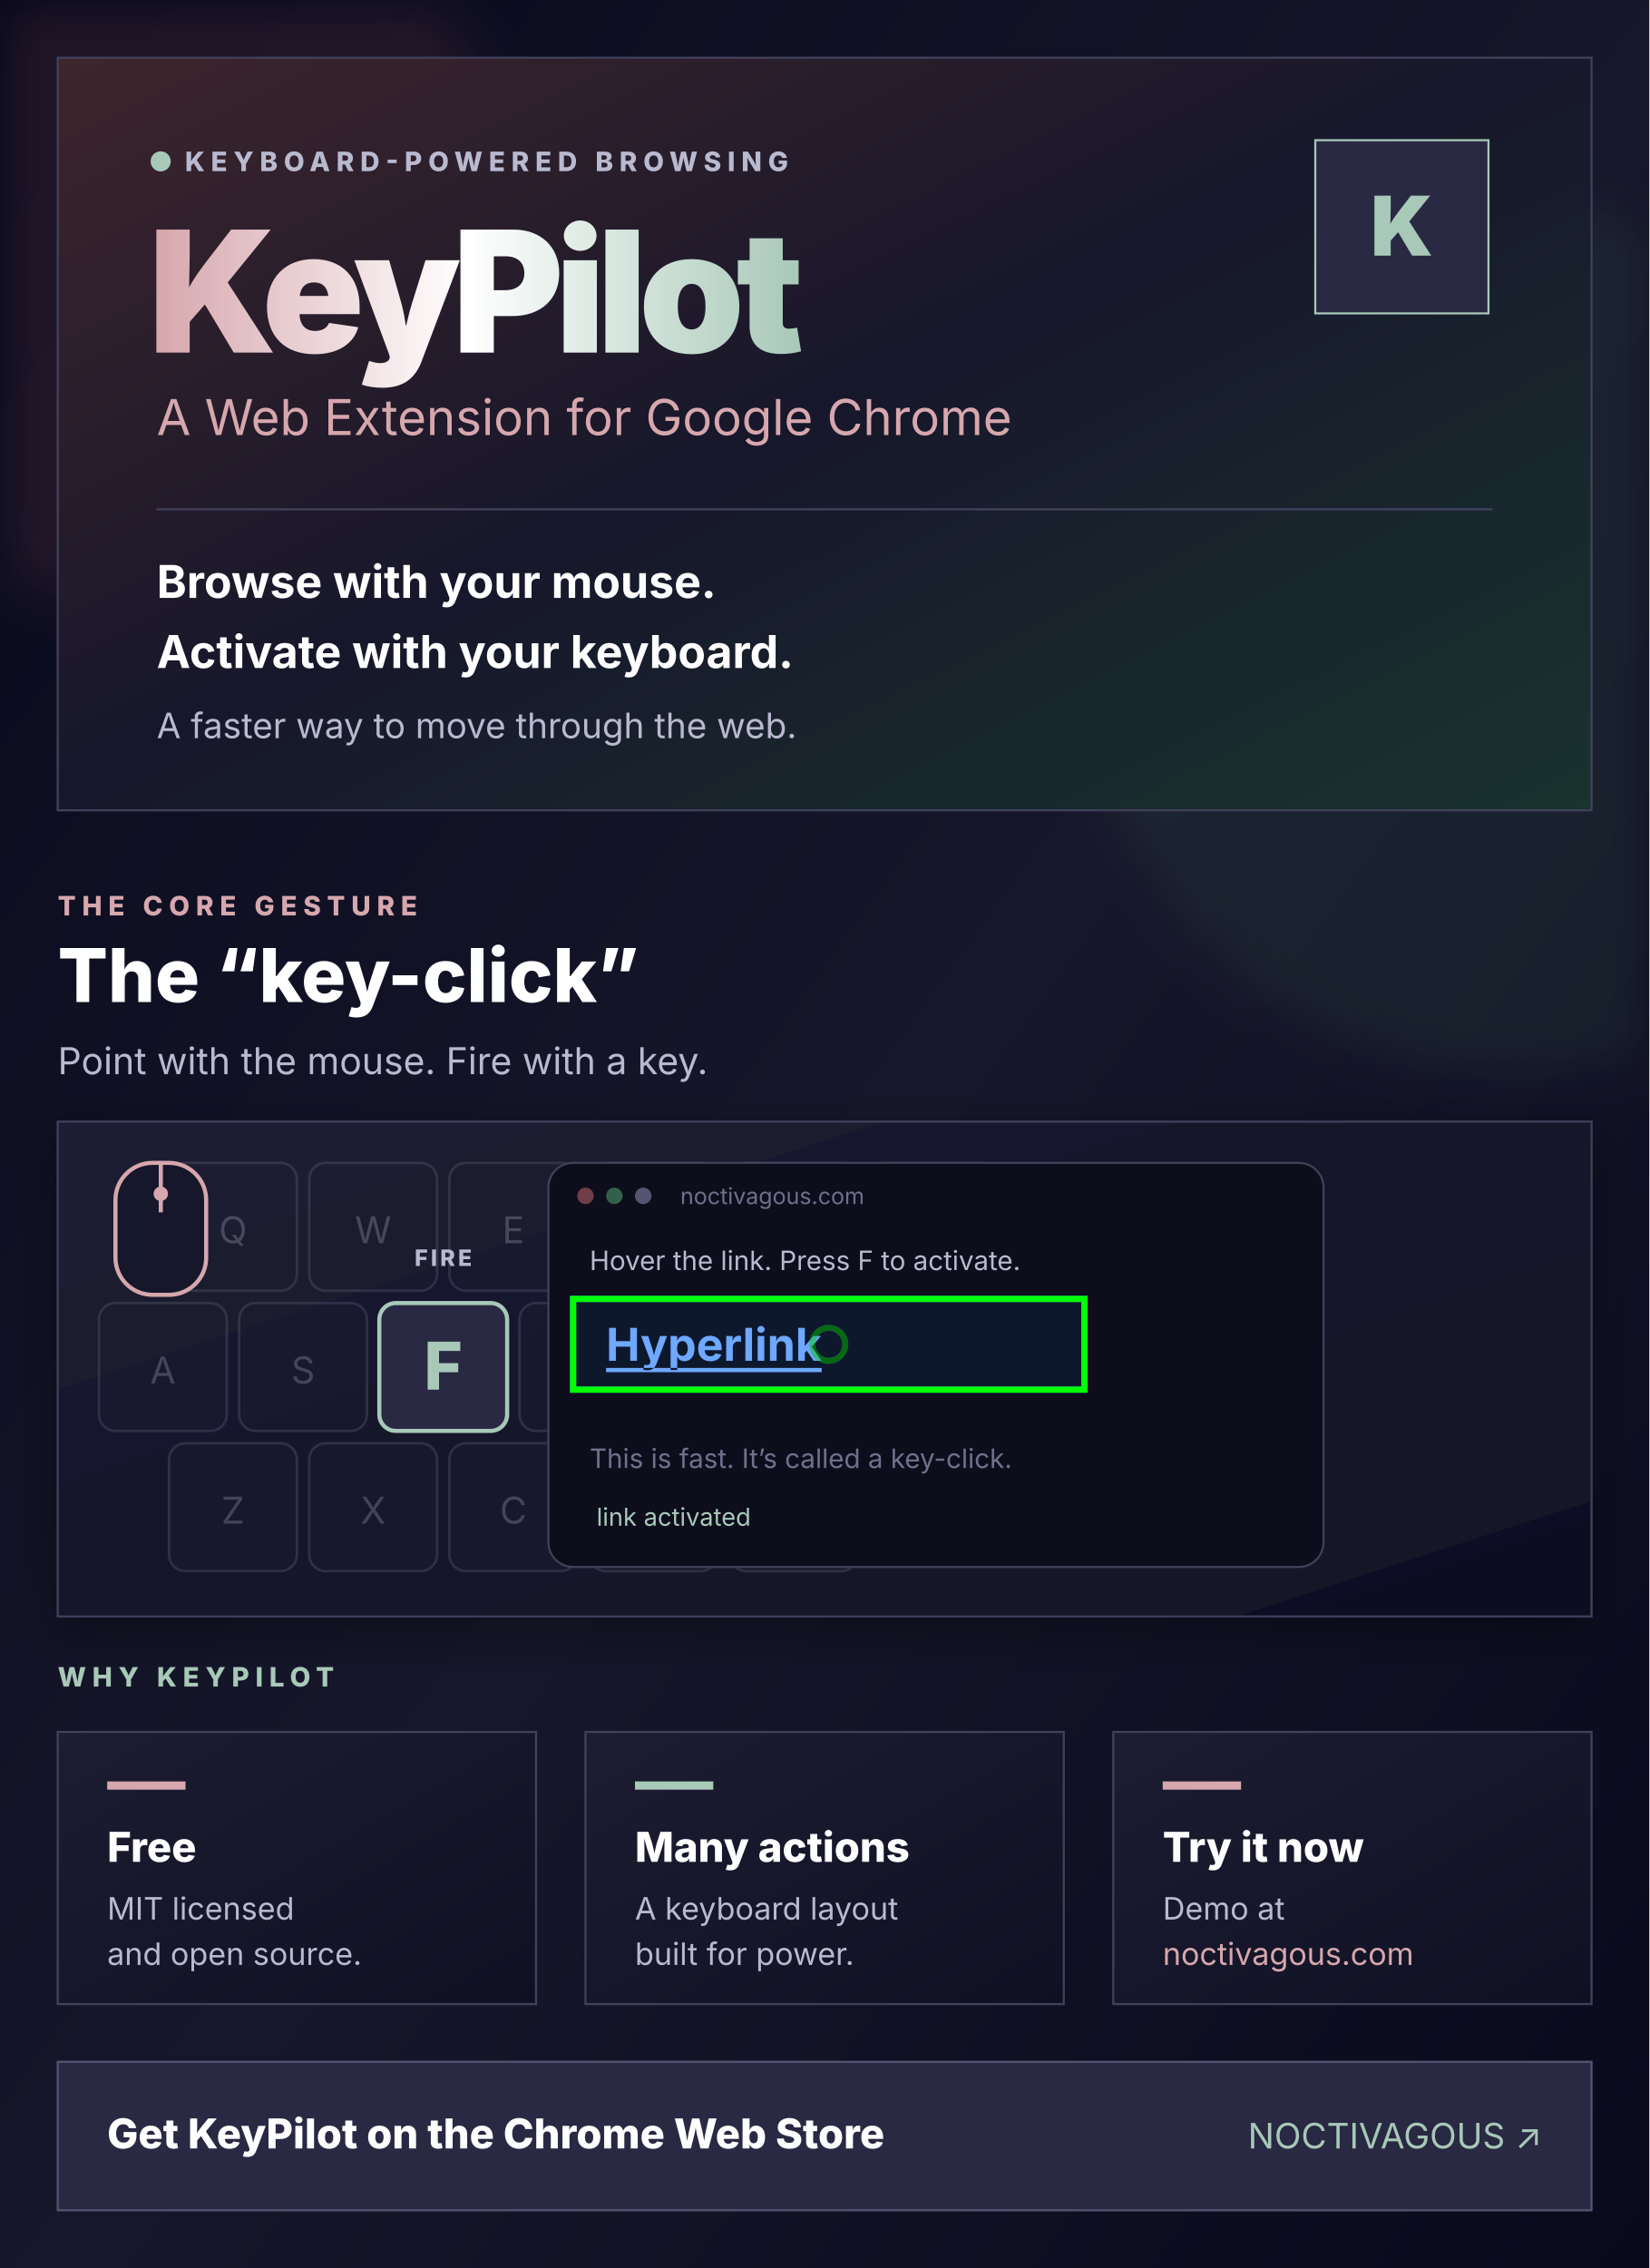
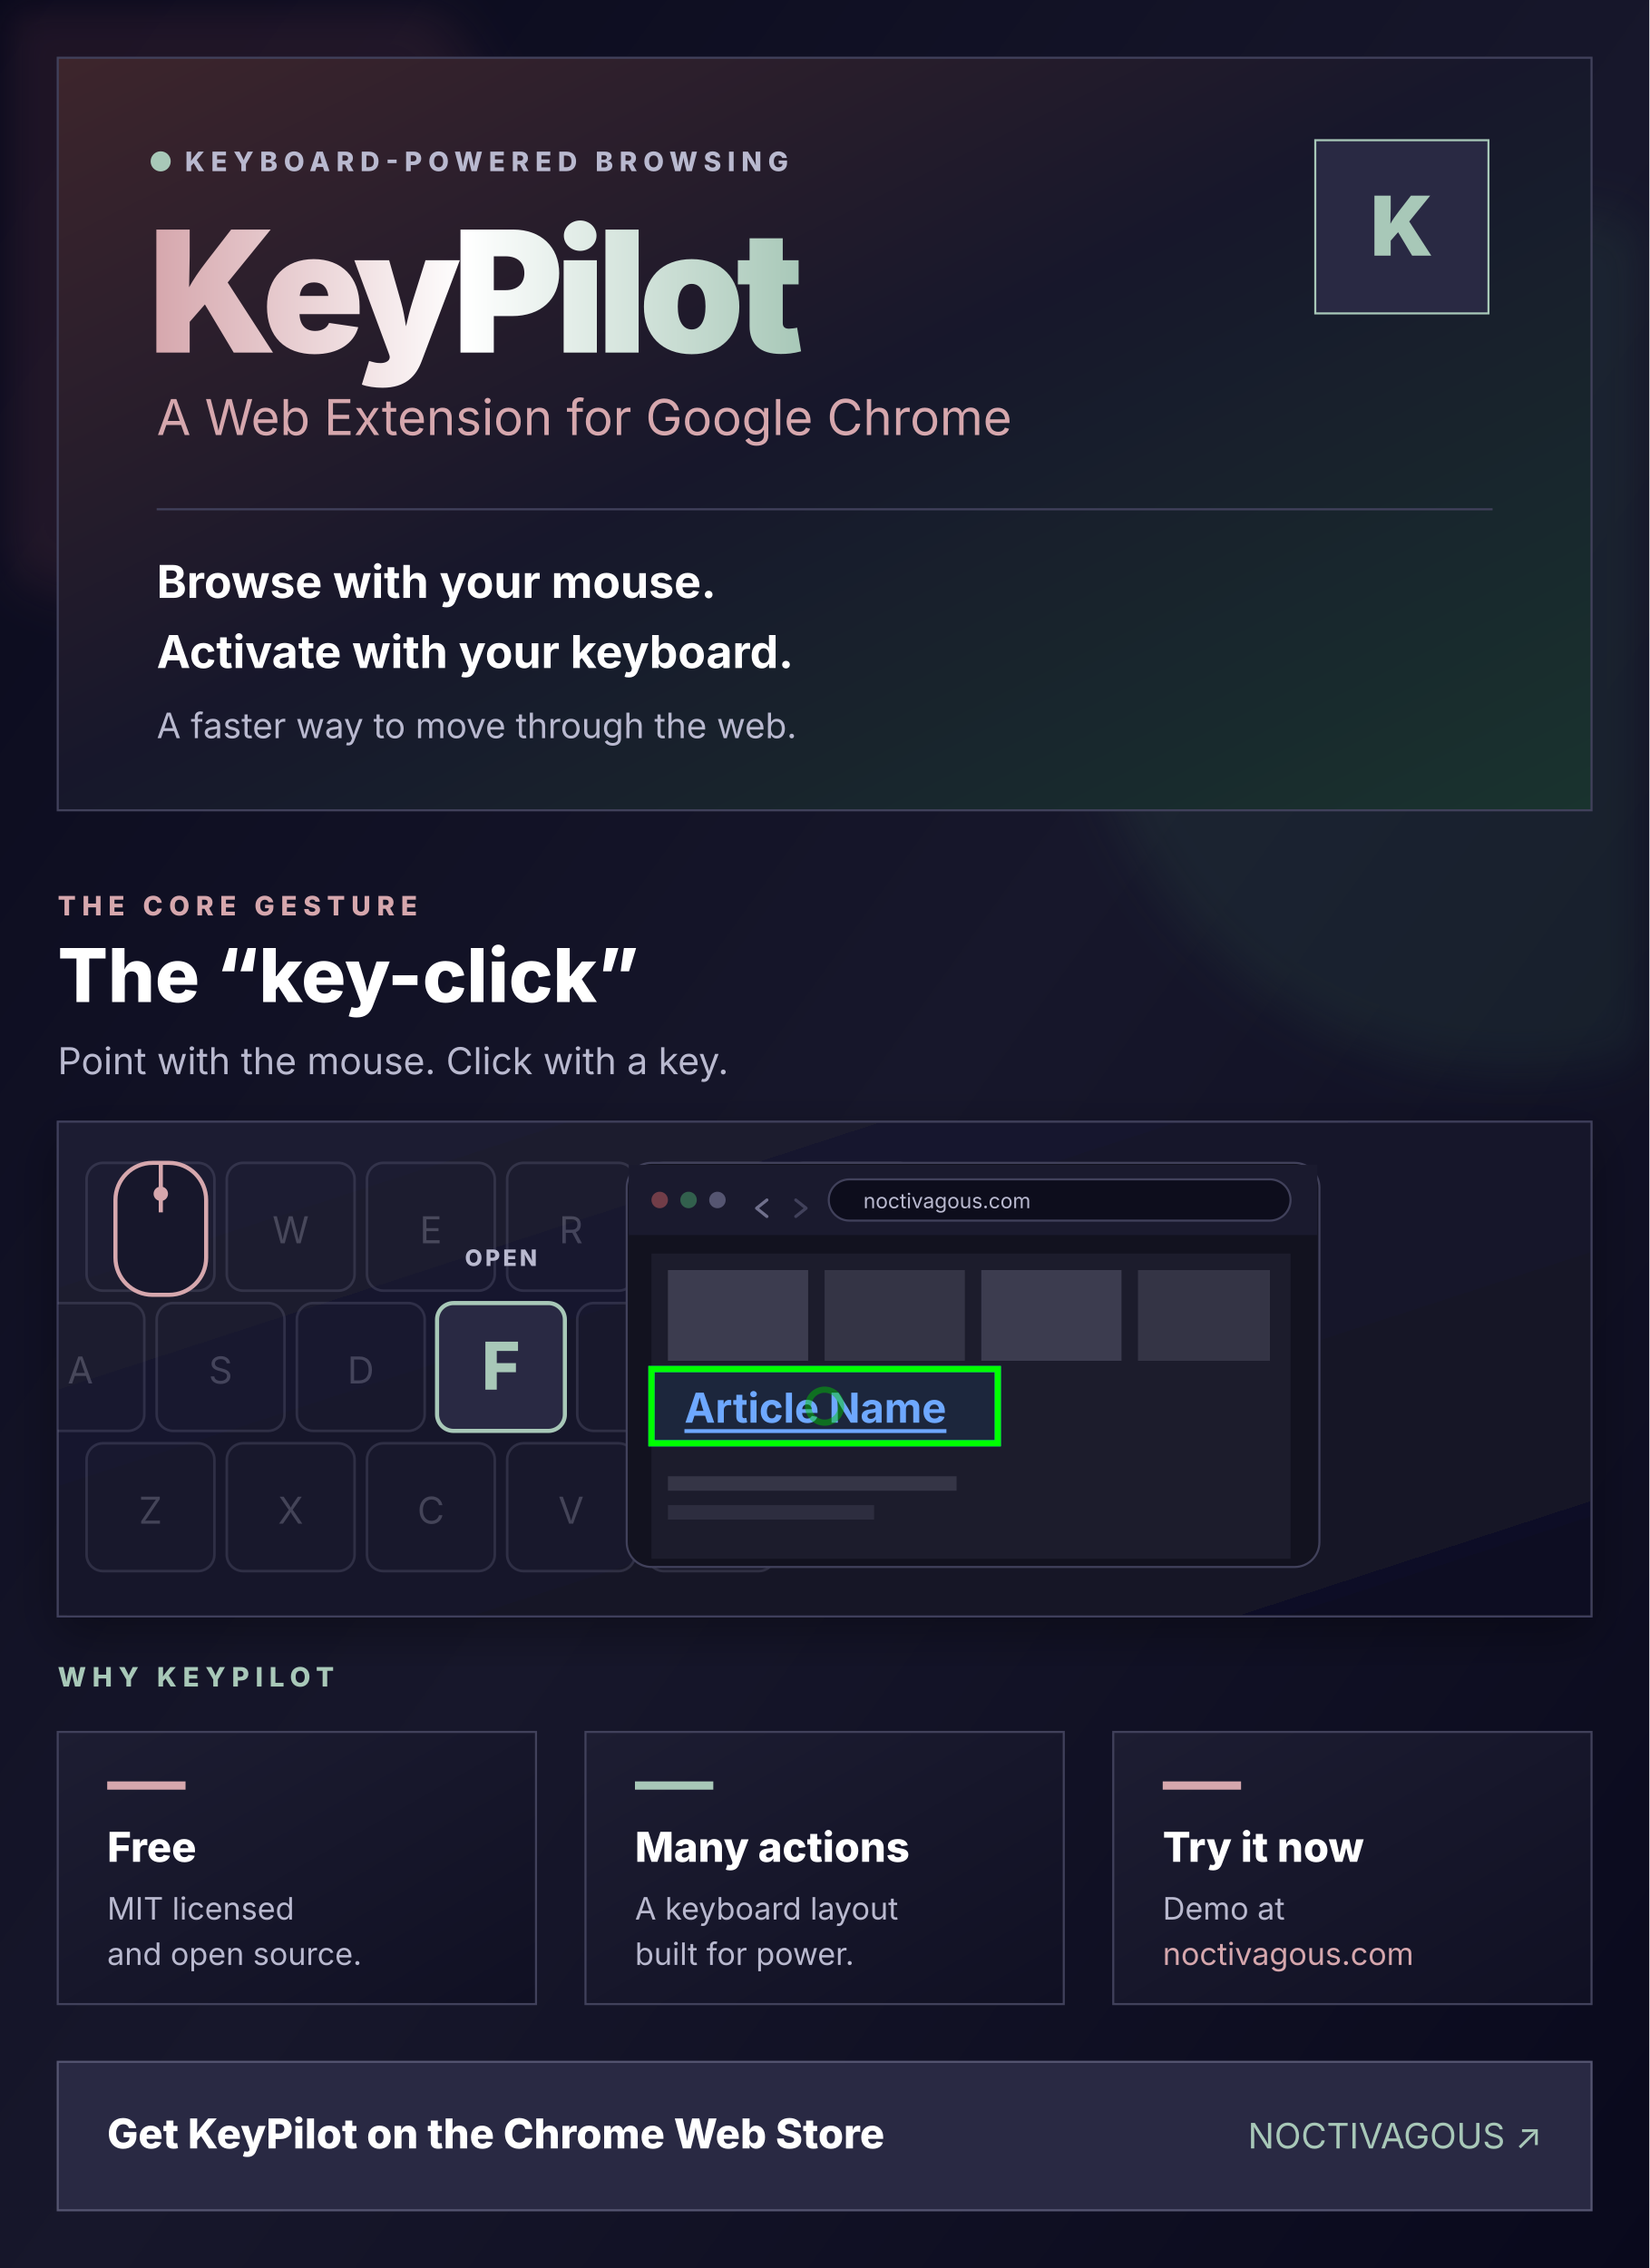
<svg xmlns="http://www.w3.org/2000/svg" width="800" height="1100" viewBox="0 0 800 1100">
  <defs>
    <linearGradient id="page" x1="0" y1="0" x2="1" y2="1">
      <stop offset="0" stop-color="#09091c" />
      <stop offset="0.52" stop-color="#17172b" />
      <stop offset="1" stop-color="#09091c" />
    </linearGradient>
    <linearGradient id="hero" x1="0" y1="0" x2="1" y2="1">
      <stop stop-color="#3d252c" />
      <stop offset="0.48" stop-color="#17172b" />
      <stop offset="1" stop-color="#19332e" />
    </linearGradient>
    <linearGradient id="title" x1="0" y1="0" x2="1" y2="0">
      <stop stop-color="#d6a7ad" />
      <stop offset="0.48" stop-color="#ffffff" />
      <stop offset="1" stop-color="#a8c8b8" />
    </linearGradient>
    <linearGradient id="card" x1="0" y1="0" x2="1" y2="1">
      <stop stop-color="#1d1d32" />
      <stop offset="1" stop-color="#101023" />
    </linearGradient>
    <filter id="glow">
      <feGaussianBlur stdDeviation="12" />
    </filter>
    <filter id="shadow">
      <feDropShadow dx="0" dy="8" stdDeviation="12" flood-color="#000000" flood-opacity=".35" />
    </filter>
    <style>
      .sans { font-family: Inter, -apple-system, BlinkMacSystemFont, "Segoe UI", Arial, sans-serif; }
      .muted { fill: #b9b9cf; }
      .line { stroke: #41415b; }
      .eyebrow { font-size: 13px; font-weight: 800; letter-spacing: 3px; }
      .link-text { fill: #6ea8ff; }
      .kp-crosshair { stroke: #008000; stroke-width: 3; stroke-linecap: round; fill: none; }
    </style>
    <clipPath id="window-clip">
-       <rect x="4" y="30" width="368" height="162" rx="8" />
+       <rect x="4" y="36" width="328" height="156" />
+     </clipPath>
+     <clipPath id="panel-clip">
+       <rect x="-20" y="-12" width="744" height="240" />
    </clipPath>
  </defs>
  <rect width="800" height="1100" fill="url(#page)" />
  <circle cx="80" cy="120" r="175" fill="#713d48" opacity=".2" filter="url(#glow)" />
  <circle cx="735" cy="310" r="210" fill="#32604d" opacity=".18" filter="url(#glow)" />
  <rect x="28" y="28" width="744" height="365" fill="url(#hero)" stroke="#41415b" />
  <text x="72" y="83" class="sans eyebrow muted">
    <tspan fill="#a8c8b8">●</tspan> KEYBOARD-POWERED BROWSING</text>
  <text x="72" y="171" class="sans" font-size="82" font-weight="900" letter-spacing="-4" fill="url(#title)">KeyPilot</text>
  <text x="76" y="211" class="sans" font-size="24" fill="#d6a7ad">A Web Extension for Google Chrome</text>
  <line x1="76" y1="247" x2="724" y2="247" class="line" />
  <text x="76" y="290" class="sans" font-size="22" font-weight="700" fill="#ffffff">Browse with your mouse.</text>
  <text x="76" y="324" class="sans" font-size="22" font-weight="700" fill="#ffffff">Activate with your keyboard.</text>
  <text x="76" y="358" class="sans muted" font-size="17">A faster way to move through the web.</text>
  <rect x="638" y="68" width="84" height="84" fill="#292943" stroke="#a8c8b8" />
  <text x="680" y="124" class="sans" font-size="40" font-weight="900" text-anchor="middle" fill="#a8c8b8">K</text>
  <text x="28" y="444" class="sans eyebrow" fill="#d6a7ad">THE CORE GESTURE</text>
  <text x="28" y="486" class="sans" font-size="36" font-weight="800" fill="#ffffff">The “key-click”</text>
-   <text x="28" y="521" class="sans muted" font-size="18">Point with the mouse. Fire with a key.</text>
+   <text x="28" y="521" class="sans muted" font-size="18">Point with the mouse. Click with a key.</text>
  <rect x="28" y="544" width="744" height="240" fill="url(#card)" stroke="#41415b" filter="url(#shadow)" />
-   <g transform="translate(48 556)">
+   <g transform="translate(48 556)" clip-path="url(#panel-clip)">
    <g opacity=".28" fill="#1d1d32" stroke="#70708c" stroke-width="1.25">
-       <rect x="34" y="8" width="62" height="62" rx="8" />
-       <text x="65" y="47" class="sans" font-size="18" fill="#b9b9cf" stroke="none" text-anchor="middle">Q</text>
-       <rect x="102" y="8" width="62" height="62" rx="8" />
-       <text x="133" y="47" class="sans" font-size="18" fill="#b9b9cf" stroke="none" text-anchor="middle">W</text>
-       <rect x="170" y="8" width="62" height="62" rx="8" />
-       <text x="201" y="47" class="sans" font-size="18" fill="#b9b9cf" stroke="none" text-anchor="middle">E</text>
-       <rect x="238" y="8" width="62" height="62" rx="8" />
-       <text x="269" y="47" class="sans" font-size="18" fill="#b9b9cf" stroke="none" text-anchor="middle">R</text>
-       <rect x="306" y="8" width="62" height="62" rx="8" />
-       <text x="337" y="47" class="sans" font-size="18" fill="#b9b9cf" stroke="none" text-anchor="middle">T</text>
-       <rect x="374" y="8" width="62" height="62" rx="8" />
-       <text x="405" y="47" class="sans" font-size="18" fill="#b9b9cf" stroke="none" text-anchor="middle">Y</text>
-       <rect x="0" y="76" width="62" height="62" rx="8" />
-       <text x="31" y="115" class="sans" font-size="18" fill="#b9b9cf" stroke="none" text-anchor="middle">A</text>
-       <rect x="68" y="76" width="62" height="62" rx="8" />
-       <text x="99" y="115" class="sans" font-size="18" fill="#b9b9cf" stroke="none" text-anchor="middle">S</text>
-       <rect x="204" y="76" width="62" height="62" rx="8" />
-       <text x="235" y="115" class="sans" font-size="18" fill="#b9b9cf" stroke="none" text-anchor="middle">G</text>
-       <rect x="272" y="76" width="62" height="62" rx="8" />
-       <text x="303" y="115" class="sans" font-size="18" fill="#b9b9cf" stroke="none" text-anchor="middle">H</text>
-       <rect x="340" y="76" width="62" height="62" rx="8" />
-       <text x="371" y="115" class="sans" font-size="18" fill="#b9b9cf" stroke="none" text-anchor="middle">J</text>
-       <rect x="408" y="76" width="62" height="62" rx="8" />
-       <text x="439" y="115" class="sans" font-size="18" fill="#b9b9cf" stroke="none" text-anchor="middle">K</text>
-       <rect x="34" y="144" width="62" height="62" rx="8" />
-       <text x="65" y="183" class="sans" font-size="18" fill="#b9b9cf" stroke="none" text-anchor="middle">Z</text>
-       <rect x="102" y="144" width="62" height="62" rx="8" />
-       <text x="133" y="183" class="sans" font-size="18" fill="#b9b9cf" stroke="none" text-anchor="middle">X</text>
-       <rect x="170" y="144" width="62" height="62" rx="8" />
-       <text x="201" y="183" class="sans" font-size="18" fill="#b9b9cf" stroke="none" text-anchor="middle">C</text>
-       <rect x="238" y="144" width="62" height="62" rx="8" />
-       <text x="269" y="183" class="sans" font-size="18" fill="#b9b9cf" stroke="none" text-anchor="middle">V</text>
-       <rect x="306" y="144" width="62" height="62" rx="8" />
-       <text x="337" y="183" class="sans" font-size="18" fill="#b9b9cf" stroke="none" text-anchor="middle">B</text>
-     </g>
-     <g transform="translate(218 8)">
-       <rect width="376" height="196" rx="12" fill="#0d0d1c" stroke="#41415b" />
-       <circle cx="18" cy="16" r="4" fill="#713d48" />
-       <circle cx="32" cy="16" r="4" fill="#32604d" />
-       <circle cx="46" cy="16" r="4" fill="#555571" />
-       <text x="64" y="20" class="sans" font-size="11" fill="#70708c">noctivagous.com</text>
+       <rect x="-6" y="8" width="62" height="62" rx="8" />
+       <text x="25" y="47" class="sans" font-size="18" fill="#b9b9cf" stroke="none" text-anchor="middle">Q</text>
+       <rect x="62" y="8" width="62" height="62" rx="8" />
+       <text x="93" y="47" class="sans" font-size="18" fill="#b9b9cf" stroke="none" text-anchor="middle">W</text>
+       <rect x="130" y="8" width="62" height="62" rx="8" />
+       <text x="161" y="47" class="sans" font-size="18" fill="#b9b9cf" stroke="none" text-anchor="middle">E</text>
+       <rect x="198" y="8" width="62" height="62" rx="8" />
+       <text x="229" y="47" class="sans" font-size="18" fill="#b9b9cf" stroke="none" text-anchor="middle">R</text>
+       <rect x="266" y="8" width="62" height="62" rx="8" />
+       <text x="297" y="47" class="sans" font-size="18" fill="#b9b9cf" stroke="none" text-anchor="middle">T</text>
+       <rect x="334" y="8" width="62" height="62" rx="8" />
+       <text x="365" y="47" class="sans" font-size="18" fill="#b9b9cf" stroke="none" text-anchor="middle">Y</text>
+       <rect x="-40" y="76" width="62" height="62" rx="8" />
+       <text x="-9" y="115" class="sans" font-size="18" fill="#b9b9cf" stroke="none" text-anchor="middle">A</text>
+       <rect x="28" y="76" width="62" height="62" rx="8" />
+       <text x="59" y="115" class="sans" font-size="18" fill="#b9b9cf" stroke="none" text-anchor="middle">S</text>
+       <g id="faded-d">
+         <animate attributeName="opacity" values="1;1;0;0;1;1" keyTimes="0;.46;.52;.72;.78;1" dur="10s" repeatCount="indefinite" />
+         <rect x="96" y="76" width="62" height="62" rx="8" />
+         <text x="127" y="115" class="sans" font-size="18" fill="#b9b9cf" stroke="none" text-anchor="middle">D</text>
+       </g>
+       <g id="faded-f">
+         <animate attributeName="opacity" values="0;0;1;1;0;0" keyTimes="0;.46;.52;.72;.78;1" dur="10s" repeatCount="indefinite" />
+         <rect x="164" y="76" width="62" height="62" rx="8" />
+         <text x="195" y="115" class="sans" font-size="18" fill="#b9b9cf" stroke="none" text-anchor="middle">F</text>
+       </g>
+       <rect x="232" y="76" width="62" height="62" rx="8" />
+       <text x="263" y="115" class="sans" font-size="18" fill="#b9b9cf" stroke="none" text-anchor="middle">G</text>
+       <rect x="300" y="76" width="62" height="62" rx="8" />
+       <text x="331" y="115" class="sans" font-size="18" fill="#b9b9cf" stroke="none" text-anchor="middle">H</text>
+       <rect x="368" y="76" width="62" height="62" rx="8" />
+       <text x="399" y="115" class="sans" font-size="18" fill="#b9b9cf" stroke="none" text-anchor="middle">J</text>
+       <rect x="-6" y="144" width="62" height="62" rx="8" />
+       <text x="25" y="183" class="sans" font-size="18" fill="#b9b9cf" stroke="none" text-anchor="middle">Z</text>
+       <rect x="62" y="144" width="62" height="62" rx="8" />
+       <text x="93" y="183" class="sans" font-size="18" fill="#b9b9cf" stroke="none" text-anchor="middle">X</text>
+       <rect x="130" y="144" width="62" height="62" rx="8" />
+       <text x="161" y="183" class="sans" font-size="18" fill="#b9b9cf" stroke="none" text-anchor="middle">C</text>
+       <rect x="198" y="144" width="62" height="62" rx="8" />
+       <text x="229" y="183" class="sans" font-size="18" fill="#b9b9cf" stroke="none" text-anchor="middle">V</text>
+       <rect x="266" y="144" width="62" height="62" rx="8" />
+       <text x="297" y="183" class="sans" font-size="18" fill="#b9b9cf" stroke="none" text-anchor="middle">B</text>
+     </g>
+     <g transform="translate(256 8)">
+       <rect width="336" height="196" rx="12" fill="#12121f" stroke="#41415b" />
+       <rect x="1" y="1" width="334" height="34" fill="#1a1a2e" />
+       <circle cx="16" cy="18" r="4" fill="#713d48" />
+       <circle cx="30" cy="18" r="4" fill="#32604d" />
+       <circle cx="44" cy="18" r="4" fill="#555571" />
+       <path d="M68 18 l-5 4 5 4" fill="none" stroke="#70708c" stroke-width="1.5" stroke-linecap="round" stroke-linejoin="round">
+         <animate attributeName="stroke" values="#555571;#555571;#a8c8b8;#a8c8b8;#555571;#555571" keyTimes="0;.40;.46;.68;.74;1" dur="10s" repeatCount="indefinite" />
+       </path>
+       <path d="M82 18 l5 4 -5 4" fill="none" stroke="#41415b" stroke-width="1.5" stroke-linecap="round" stroke-linejoin="round" />
+       <rect x="98" y="8" width="224" height="20" rx="10" fill="#0d0d1c" stroke="#41415b" />
+       <text x="112" y="22" class="sans" font-size="10" fill="#b9b9cf">
+         <animate attributeName="opacity" values="1;1;0;0;1;1" keyTimes="0;.40;.46;.68;.74;1" dur="10s" repeatCount="indefinite" />
+         noctivagous.com
+       </text>
+       <text x="112" y="22" class="sans" font-size="10" fill="#b9b9cf" opacity="0">
+         <animate attributeName="opacity" values="0;0;1;1;0;0" keyTimes="0;.40;.46;.68;.74;1" dur="10s" repeatCount="indefinite" />
+         noctivagous.com/article
+       </text>
+       <rect x="98" y="26" width="0" height="2" fill="#a8c8b8">
+         <animate attributeName="width" values="0;0;224;0;0;224;0;0" keyTimes="0;.40;.45;.46;.68;.73;.74;1" dur="10s" repeatCount="indefinite" />
+       </rect>
      <g clip-path="url(#window-clip)">
-         <text x="20" y="52" class="sans" font-size="13" fill="#b9b9cf">Hover the link. Press F to activate.</text>
-         <g id="click-target" transform="translate(20 78)">
-           <rect x="-8" y="-12" width="248" height="44" fill="rgba(33,150,243,0.08)" stroke="rgba(33,150,243,0.95)" stroke-width="3">
-             <animate attributeName="opacity" values="0;0;1;1;0;0" keyTimes="0;.36;.4;.7;.78;1" dur="6s" repeatCount="indefinite" />
-           </rect>
-           <text x="8" y="18" class="sans link-text" font-size="22" font-weight="700" text-decoration="underline">Hyperlink</text>
-           <rect x="-8" y="-12" width="248" height="44" fill="none" stroke="rgba(0,255,0,1)" stroke-width="3">
-             <animate attributeName="opacity" values="0;0;1;.85;0;0" keyTimes="0;.5;.52;.58;.7;1" dur="6s" repeatCount="indefinite" />
-             <animate attributeName="stroke-width" values="3;3;5;3;3" keyTimes="0;.5;.52;.62;1" dur="6s" repeatCount="indefinite" />
-           </rect>
-           <circle cx="116" cy="10" r="8" fill="none" stroke="rgba(0,200,0,0.45)" stroke-width="3">
-             <animate attributeName="r" values="6;6;28;36" keyTimes="0;.5;.62;1" dur="6s" repeatCount="indefinite" />
-             <animate attributeName="opacity" values="0;0;.4;0" keyTimes="0;.5;.52;1" dur="6s" repeatCount="indefinite" />
-           </circle>
+         <g id="page-a">
+           <animate attributeName="opacity" values="1;1;0;0;1;1" keyTimes="0;.40;.46;.68;.74;1" dur="10s" repeatCount="indefinite" />
+           <rect x="12" y="44" width="310" height="148" fill="#1c1c2c" />
+           <rect x="20" y="52" width="68" height="44" fill="#6a6a7e" opacity=".42" />
+           <rect x="96" y="52" width="68" height="44" fill="#5e5e72" opacity=".36" />
+           <rect x="172" y="52" width="68" height="44" fill="#6a6a7e" opacity=".42" />
+           <rect x="248" y="52" width="64" height="44" fill="#5e5e72" opacity=".36" />
+           <rect x="20" y="152" width="140" height="7" fill="#5a5a6e" opacity=".40" />
+           <rect x="20" y="166" width="100" height="7" fill="#5a5a6e" opacity=".28" />
+           <g id="click-target" transform="translate(20 112)">
+             <rect x="-8" y="-12" width="168" height="36" fill="rgba(33,150,243,0.08)" stroke="rgba(33,150,243,0.95)" stroke-width="3">
+               <animate attributeName="opacity" values="0;0;1;1;0;0" keyTimes="0;.26;.30;.40;.46;1" dur="10s" repeatCount="indefinite" />
+             </rect>
+             <text x="8" y="14" class="sans link-text" font-size="20" font-weight="700" text-decoration="underline">Article Name</text>
+             <rect x="-8" y="-12" width="168" height="36" fill="none" stroke="rgba(0,255,0,1)" stroke-width="3">
+               <animate attributeName="opacity" values="0;0;1;.85;0;0" keyTimes="0;.36;.38;.42;.48;1" dur="10s" repeatCount="indefinite" />
+               <animate attributeName="stroke-width" values="3;3;5;3;3" keyTimes="0;.36;.38;.42;1" dur="10s" repeatCount="indefinite" />
+             </rect>
+             <circle cx="76" cy="6" r="8" fill="none" stroke="rgba(0,200,0,0.45)" stroke-width="3">
+               <animate attributeName="r" values="6;6;24;32" keyTimes="0;.36;.42;1" dur="10s" repeatCount="indefinite" />
+               <animate attributeName="opacity" values="0;0;.4;0" keyTimes="0;.36;.38;1" dur="10s" repeatCount="indefinite" />
+             </circle>
+           </g>
        </g>
-         <text x="20" y="148" class="sans" font-size="13" fill="#70708c">This is fast. It’s called a key-click.</text>
-         <text x="20" y="176" class="sans" font-size="12" fill="#a8c8b8">
-           <animate attributeName="opacity" values="0;0;1;1;0;0" keyTimes="0;.55;.6;.78;.88;1" dur="6s" repeatCount="indefinite" />
-           link activated
-         </text>
+         <g id="page-b" opacity="0">
+           <animate attributeName="opacity" values="0;0;1;1;0;0" keyTimes="0;.40;.46;.68;.74;1" dur="10s" repeatCount="indefinite" />
+           <rect x="12" y="44" width="310" height="148" fill="#2a2a36" />
+           <rect x="20" y="52" width="210" height="58" fill="#8a8a9a" opacity=".38" />
+           <rect x="240" y="52" width="70" height="58" fill="#7a7a8c" opacity=".30" />
+           <rect x="20" y="120" width="160" height="8" fill="#c8c8d4" opacity=".55" />
+           <rect x="20" y="136" width="280" height="6" fill="#9a9aaa" opacity=".40" />
+           <rect x="20" y="148" width="252" height="6" fill="#9a9aaa" opacity=".32" />
+           <rect x="20" y="160" width="228" height="6" fill="#9a9aaa" opacity=".26" />
+           <rect x="20" y="172" width="190" height="6" fill="#9a9aaa" opacity=".20" />
+         </g>
        <g id="animated-cursor">
-           <animateTransform attributeName="transform" type="translate" values="320 138; 320 138; 136 88; 136 88; 320 138" keyTimes="0; .08; .38; .72; 1" dur="6s" repeatCount="indefinite" />
+           <animateTransform attributeName="transform" type="translate" values="300 160; 300 160; 88 112; 88 112; 300 160" keyTimes="0; .08; .28; .82; 1" dur="10s" repeatCount="indefinite" />
          <line class="kp-crosshair" x1="0" y1="-12" x2="0" y2="-4" />
          <line class="kp-crosshair" x1="0" y1="4" x2="0" y2="12" />
          <line class="kp-crosshair" x1="-12" y1="0" x2="-4" y2="0" />
          <line class="kp-crosshair" x1="4" y1="0" x2="12" y2="0" />
        </g>
      </g>
    </g>
-     <text x="167" y="58" class="sans" font-size="11" font-weight="800" letter-spacing="1.4" fill="#b9b9cf" text-anchor="middle">FIRE</text>
-     <g id="animated-key" transform="translate(136 76)">
-       <animateTransform attributeName="transform" type="translate" values="136 76; 136 76; 136 80; 136 76; 136 76" keyTimes="0; .48; .52; .58; 1" dur="6s" repeatCount="indefinite" />
-       <rect width="62" height="62" rx="8" fill="#292943" stroke="#a8c8b8" stroke-width="2" />
-       <rect width="62" height="62" rx="8" fill="#a8c8b8" opacity="0">
-         <animate attributeName="opacity" values="0;0;.35;0;0" keyTimes="0;.48;.52;.58;1" dur="6s" repeatCount="indefinite" />
-       </rect>
-       <text x="31" y="42" class="sans" font-size="32" font-weight="800" text-anchor="middle" fill="#a8c8b8">F</text>
+     <g id="open-key">
+       <animate attributeName="opacity" values="1;1;0;0;1;1" keyTimes="0;.46;.52;.72;.78;1" dur="10s" repeatCount="indefinite" />
+       <text x="195" y="58" class="sans" font-size="11" font-weight="800" letter-spacing="1.4" fill="#b9b9cf" text-anchor="middle">OPEN</text>
+       <g id="animated-key" transform="translate(164 76)">
+         <animateTransform attributeName="transform" type="translate" values="164 76; 164 76; 164 80; 164 76; 164 76" keyTimes="0; .36; .38; .42; 1" dur="10s" repeatCount="indefinite" />
+         <rect width="62" height="62" rx="8" fill="#292943" stroke="#a8c8b8" stroke-width="2" />
+         <rect width="62" height="62" rx="8" fill="#a8c8b8" opacity="0">
+           <animate attributeName="opacity" values="0;0;.35;0;0" keyTimes="0;.36;.38;.42;1" dur="10s" repeatCount="indefinite" />
+         </rect>
+         <text x="31" y="42" class="sans" font-size="32" font-weight="800" text-anchor="middle" fill="#a8c8b8">F</text>
+       </g>
+     </g>
+     <g id="back-key" opacity="0">
+       <animate attributeName="opacity" values="0;0;1;1;0;0" keyTimes="0;.46;.52;.72;.78;1" dur="10s" repeatCount="indefinite" />
+       <text x="127" y="58" class="sans" font-size="11" font-weight="800" letter-spacing="1.4" fill="#b9b9cf" text-anchor="middle">GO BACK</text>
+       <g id="animated-back-key" transform="translate(96 76)">
+         <animateTransform attributeName="transform" type="translate" values="96 76; 96 76; 96 80; 96 76; 96 76" keyTimes="0; .62; .64; .68; 1" dur="10s" repeatCount="indefinite" />
+         <rect width="62" height="62" rx="8" fill="#292943" stroke="#a8c8b8" stroke-width="2" />
+         <rect width="62" height="62" rx="8" fill="#a8c8b8" opacity="0">
+           <animate attributeName="opacity" values="0;0;.35;0;0" keyTimes="0;.62;.64;.68;1" dur="10s" repeatCount="indefinite" />
+         </rect>
+         <text x="31" y="42" class="sans" font-size="32" font-weight="800" text-anchor="middle" fill="#a8c8b8">D</text>
+       </g>
    </g>
    <g id="animated-mouse">
-       <animateTransform attributeName="transform" type="translate" values="652 136; 652 136; 606 123; 606 123; 652 136" keyTimes="0; .08; .38; .72; 1" dur="6s" repeatCount="indefinite" />
+       <animateTransform attributeName="transform" type="translate" values="652 136; 652 136; 606 123; 606 123; 652 136" keyTimes="0; .08; .28; .82; 1" dur="10s" repeatCount="indefinite" />
      <rect x="8" y="8" width="44" height="64" rx="18" fill="#17172b" stroke="#d6a7ad" stroke-width="2" />
      <line x1="30" y1="8" x2="30" y2="32" stroke="#d6a7ad" stroke-width="2" />
      <circle cx="30" cy="23" r="3.5" fill="#d6a7ad" />
    </g>
  </g>
  <text x="28" y="818" class="sans eyebrow" fill="#a8c8b8">WHY KEYPILOT</text>
  <g transform="translate(28 840)">
    <rect width="232" height="132" fill="url(#card)" stroke="#41415b" />
    <rect x="24" y="24" width="38" height="4" fill="#d6a7ad" />
    <text x="24" y="63" class="sans" font-size="20" font-weight="800" fill="#ffffff">Free</text>
    <text x="24" y="91" class="sans" font-size="15" fill="#b9b9cf">MIT licensed</text>
    <text x="24" y="113" class="sans" font-size="15" fill="#b9b9cf">and open source.</text>
    <rect x="256" width="232" height="132" fill="url(#card)" stroke="#41415b" />
    <rect x="280" y="24" width="38" height="4" fill="#a8c8b8" />
    <text x="280" y="63" class="sans" font-size="20" font-weight="800" fill="#ffffff">Many actions</text>
    <text x="280" y="91" class="sans" font-size="15" fill="#b9b9cf">A keyboard layout</text>
    <text x="280" y="113" class="sans" font-size="15" fill="#b9b9cf">built for power.</text>
    <rect x="512" width="232" height="132" fill="url(#card)" stroke="#41415b" />
    <rect x="536" y="24" width="38" height="4" fill="#d6a7ad" />
    <text x="536" y="63" class="sans" font-size="20" font-weight="800" fill="#ffffff">Try it now</text>
    <text x="536" y="91" class="sans" font-size="15" fill="#b9b9cf">Demo at</text>
    <text x="536" y="113" class="sans" font-size="15" fill="#d6a7ad">
      <a href="http://noctivagous.com">noctivagous.com</a>
    </text>
  </g>
  <rect x="28" y="1000" width="744" height="72" fill="#292943" stroke="#555571" />
  <text x="52" y="1042" class="sans" font-size="20" font-weight="800" fill="#ffffff">Get KeyPilot on the Chrome Web Store</text>
  <text x="748" y="1042" class="sans" font-size="17" text-anchor="end" fill="#a8c8b8">
    <a href="http://noctivagous.com">NOCTIVAGOUS ↗</a>
  </text>
</svg>
